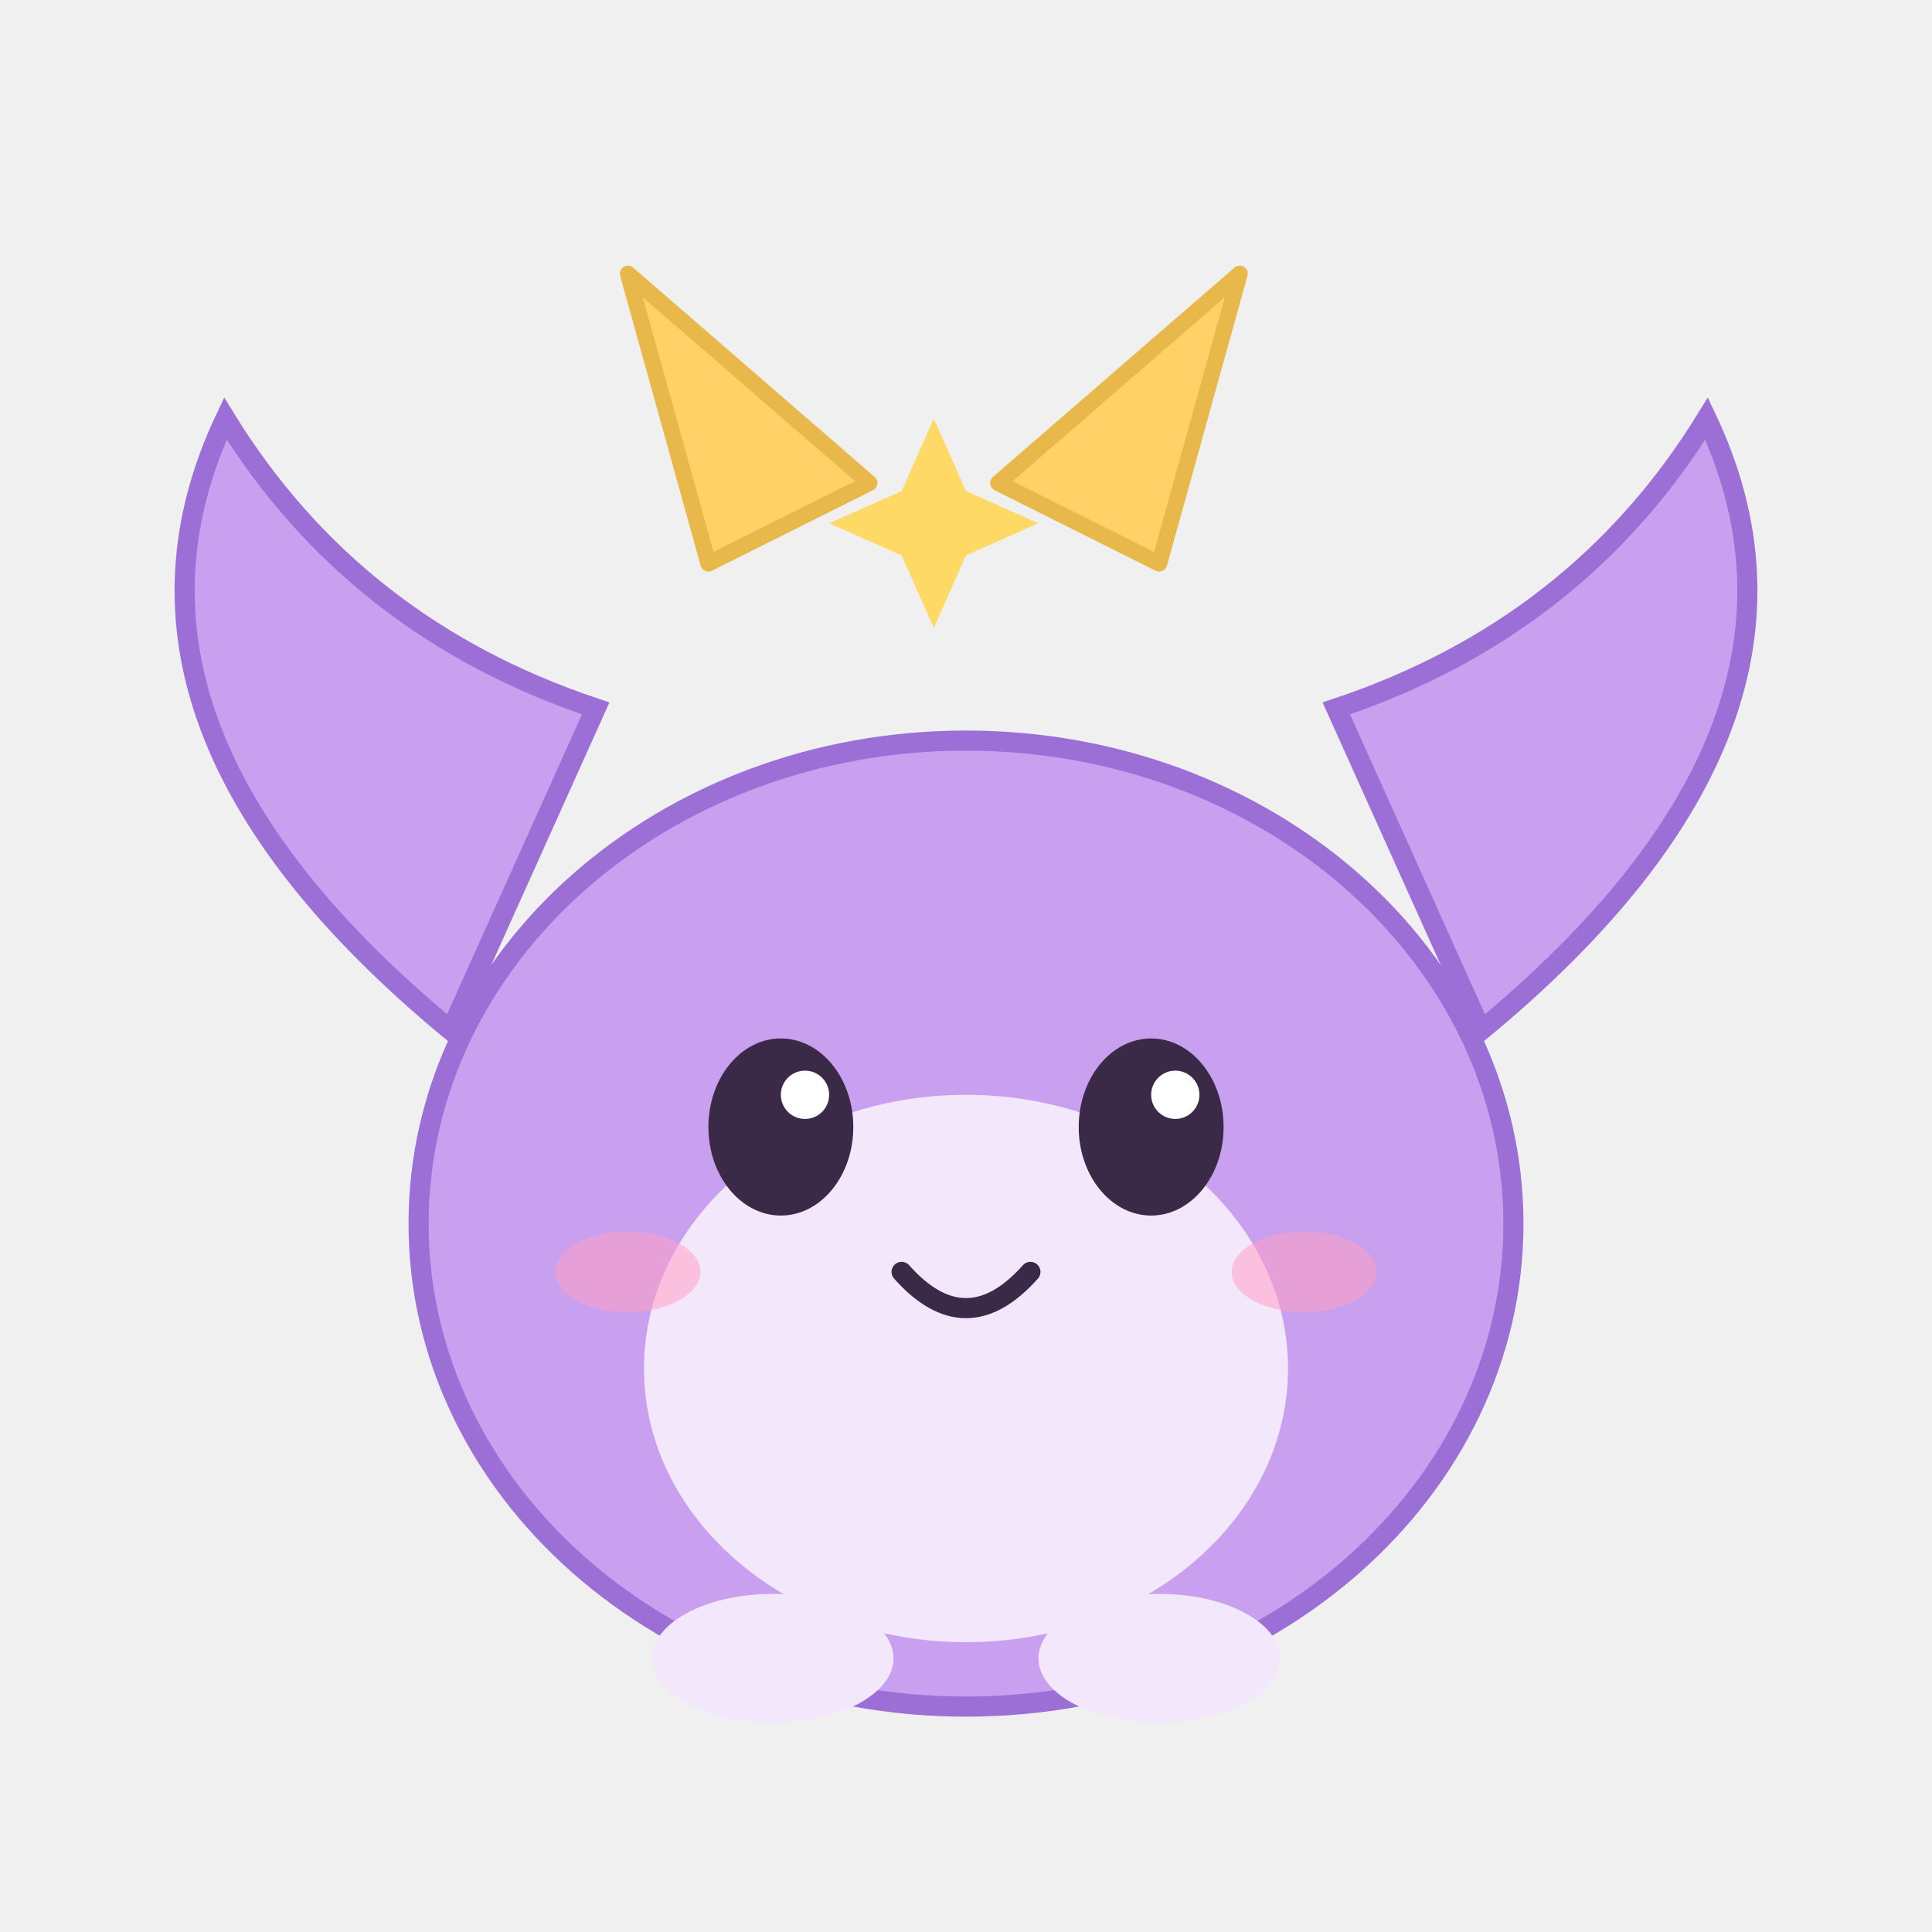
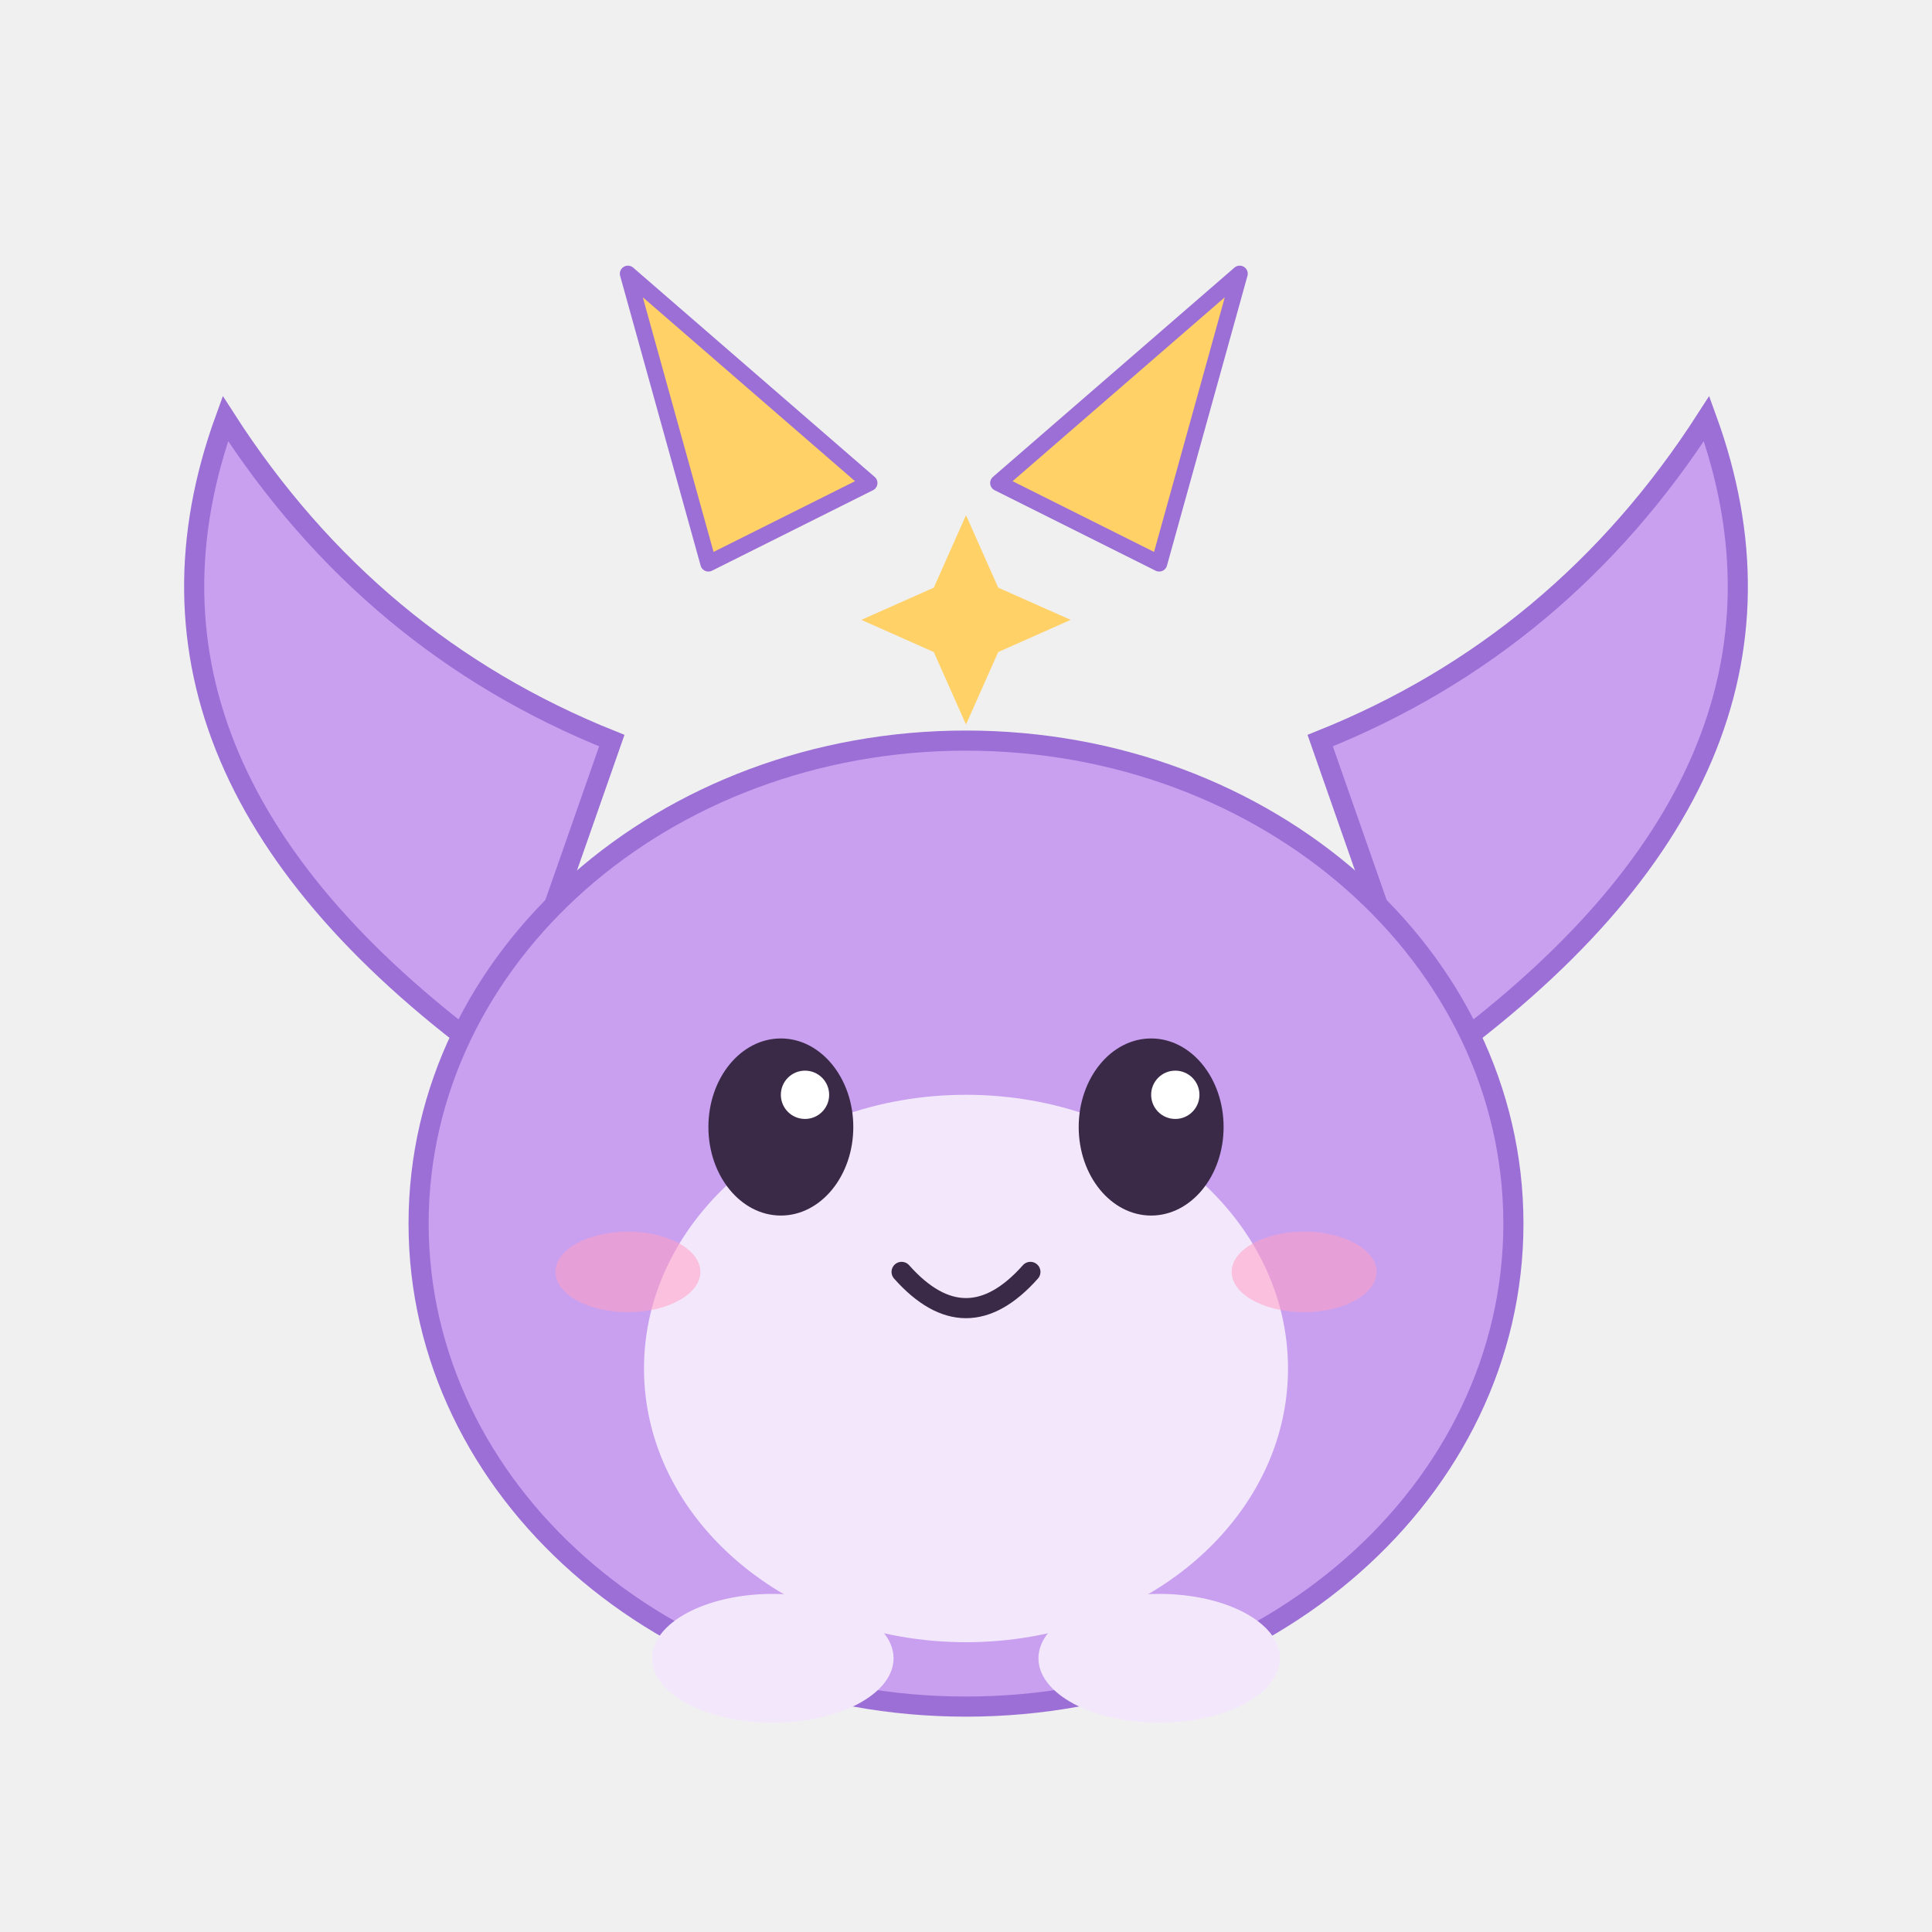
<svg xmlns="http://www.w3.org/2000/svg" viewBox="0 0 240 240" width="240" height="240">
-   <path d="M56 128 Q10 90 28 52 Q44 78 74 88 z" fill="#C9A0F0" stroke="#9B6FD6" stroke-width="2.5" />
-   <path d="M184 128 Q230 90 212 52 Q196 78 166 88 z" fill="#C9A0F0" stroke="#9B6FD6" stroke-width="2.5" />
+   <path d="M62 132 Q12 96 28 52 Q46 80 76 92 z" fill="#C9A0F0" stroke="#9B6FD6" stroke-width="2.5" />
+   <path d="M178 132 Q228 96 212 52 Q194 80 164 92 z" fill="#C9A0F0" stroke="#9B6FD6" stroke-width="2.5" />
  <ellipse cx="120" cy="152" rx="68" ry="60" fill="#C9A0F0" stroke="#9B6FD6" stroke-width="2.5" />
  <ellipse cx="120" cy="170" rx="40" ry="34" fill="#F3E8FB" />
-   <path d="M88 70 L78 34 L108 60 z" fill="#FFD166" stroke="#E8B84B" stroke-width="2" stroke-linejoin="round" />
-   <path d="M144 70 L154 34 L124 60 z" fill="#FFD166" stroke="#E8B84B" stroke-width="2" stroke-linejoin="round" />
+   <path d="M88 70 L78 34 L108 60 z" fill="#FFD166" stroke="#9B6FD6" stroke-width="2" stroke-linejoin="round" />
+   <path d="M144 70 L154 34 L124 60 z" fill="#FFD166" stroke="#9B6FD6" stroke-width="2" stroke-linejoin="round" />
+   <path d="M120 64 l4 9 9 4 -9 4 -4 9 -4 -9 -9 -4 9 -4 z" fill="#FFD166" />
  <ellipse cx="97" cy="140" rx="9" ry="11" fill="#3A2A48" />
  <ellipse cx="143" cy="140" rx="9" ry="11" fill="#3A2A48" />
  <circle cx="100" cy="136" r="3" fill="#FFFFFF" />
  <circle cx="146" cy="136" r="3" fill="#FFFFFF" />
  <ellipse cx="78" cy="158" rx="9" ry="5" fill="#FF9EC4" opacity="0.55" />
  <ellipse cx="162" cy="158" rx="9" ry="5" fill="#FF9EC4" opacity="0.55" />
  <path d="M112 158 q8 9 16 0" fill="none" stroke="#3A2A48" stroke-width="2.5" stroke-linecap="round" />
  <ellipse cx="96" cy="206" rx="15" ry="8" fill="#F3E8FB" />
  <ellipse cx="144" cy="206" rx="15" ry="8" fill="#F3E8FB" />
-   <path d="M116 52 l4 9 9 4 -9 4 -4 9 -4 -9 -9 -4 9 -4 z" fill="#FFD966" />
</svg>
